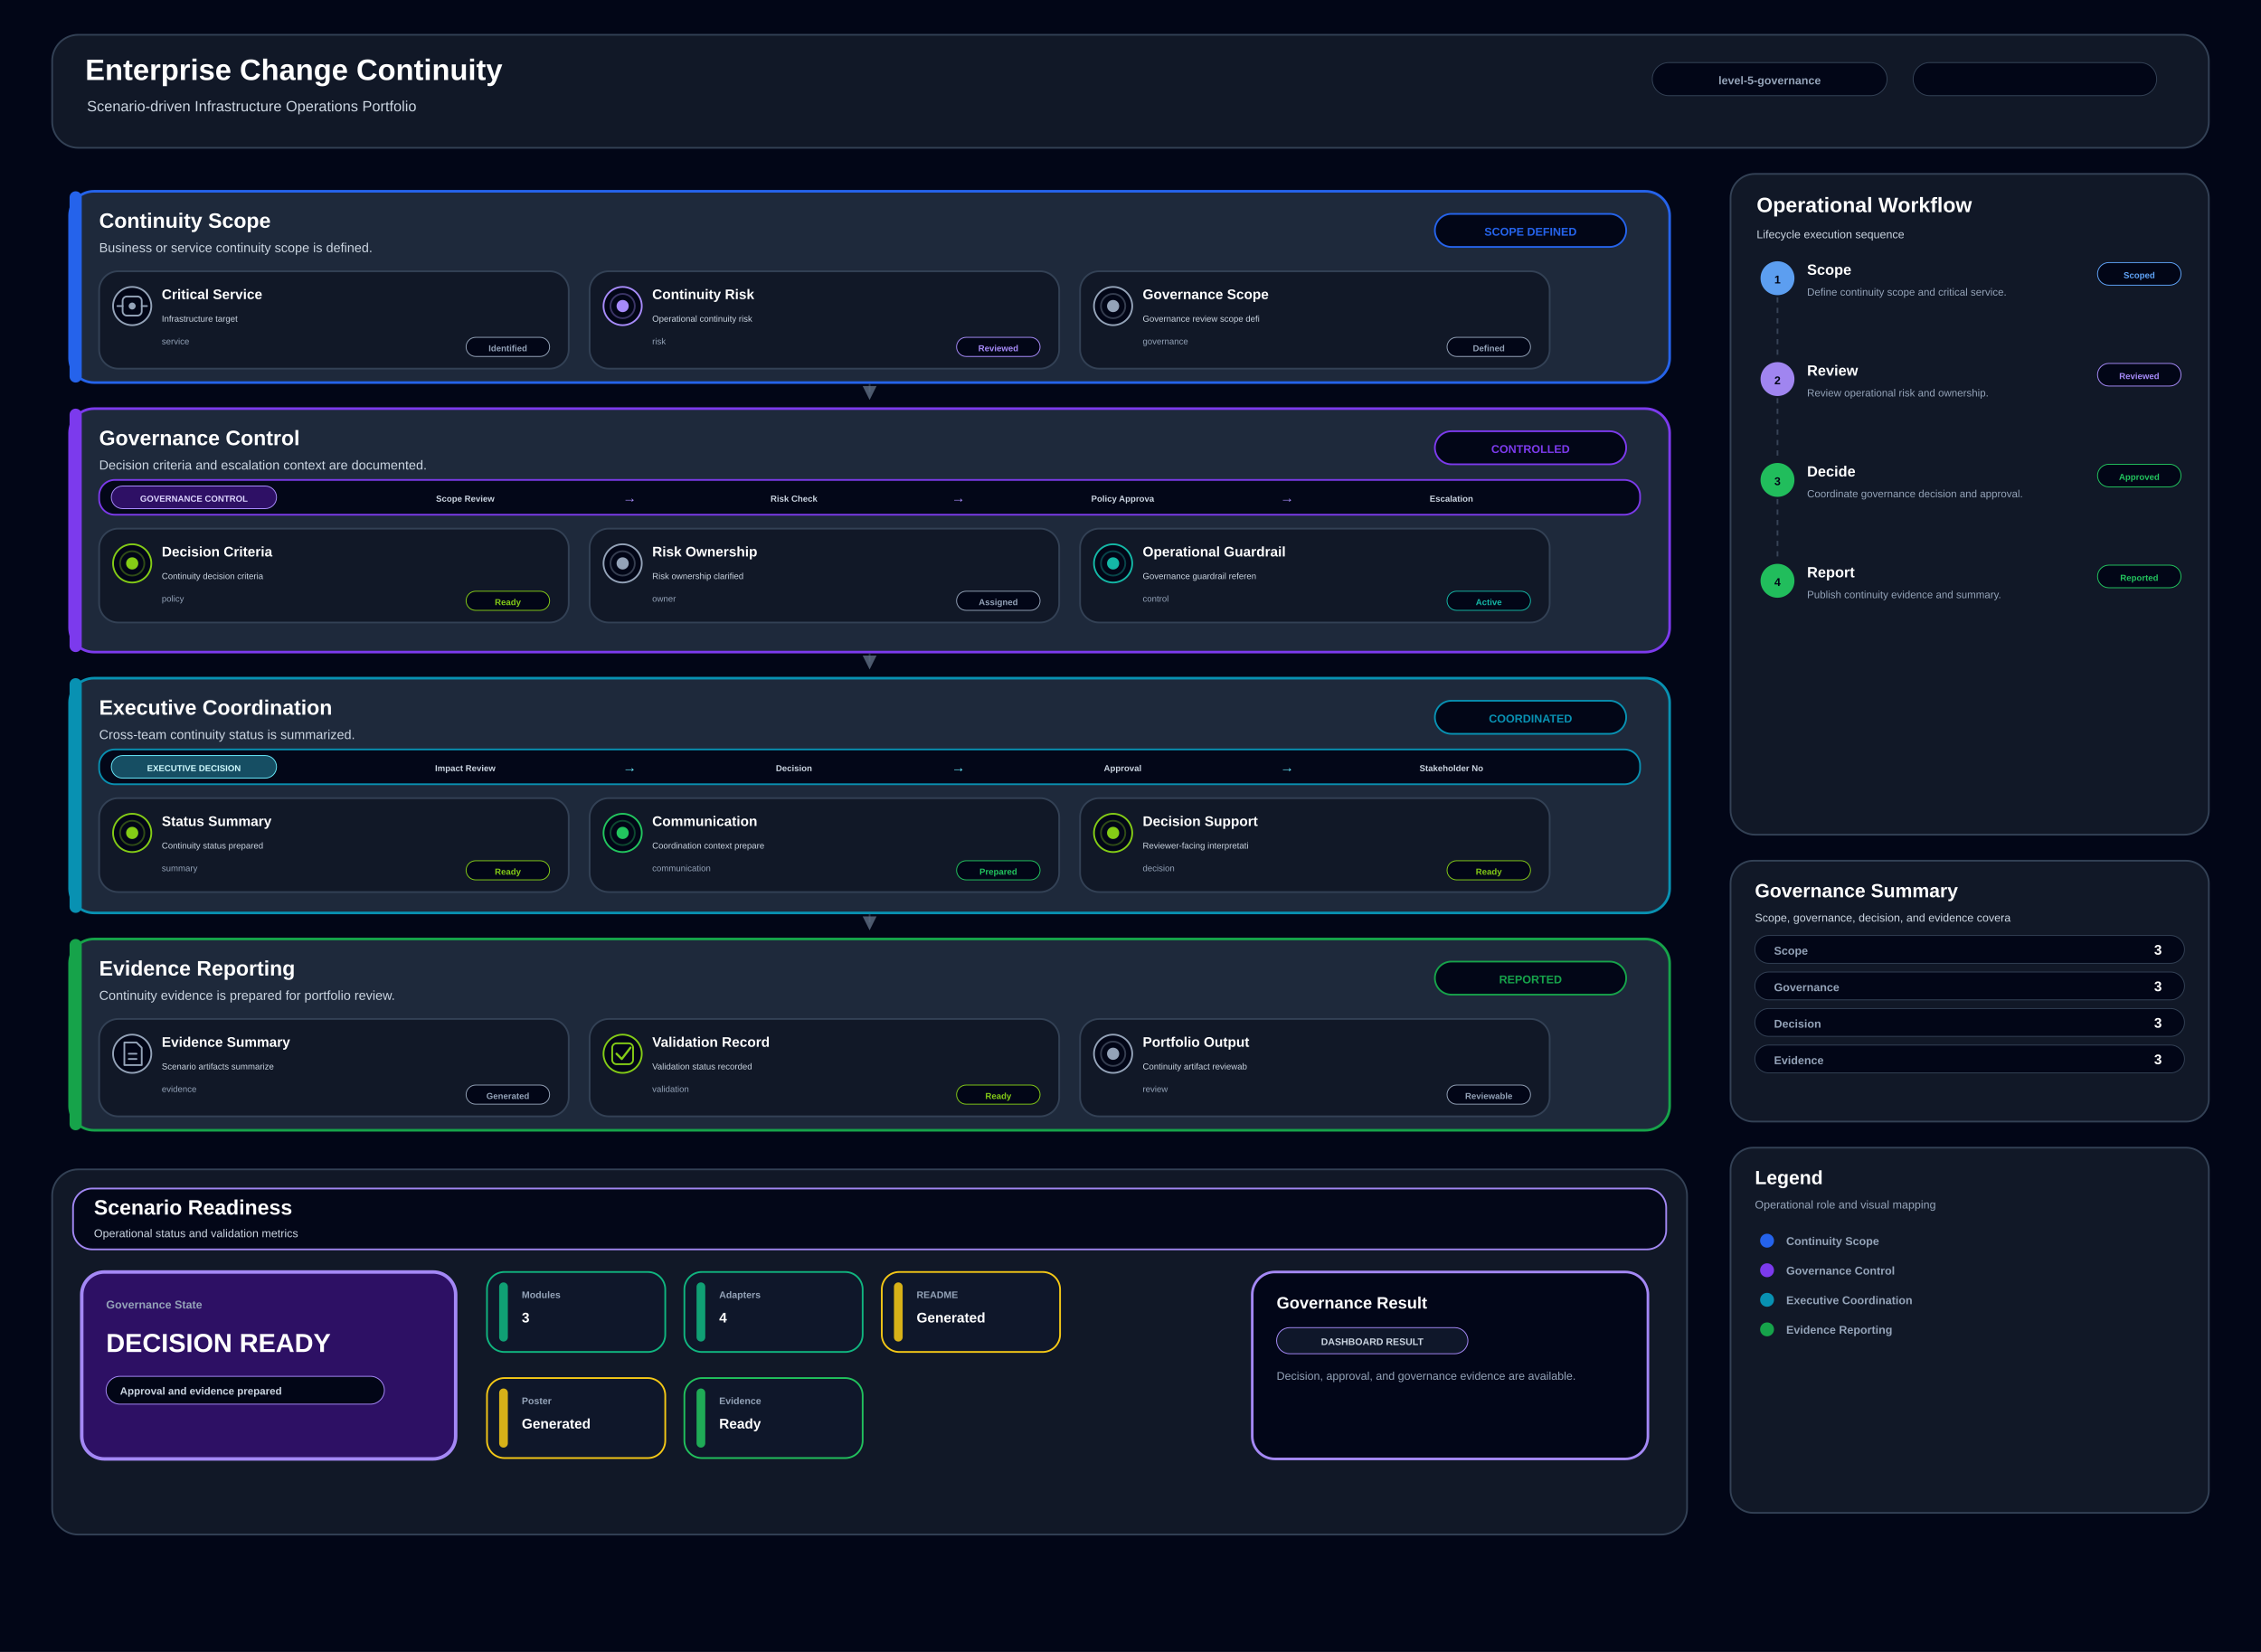
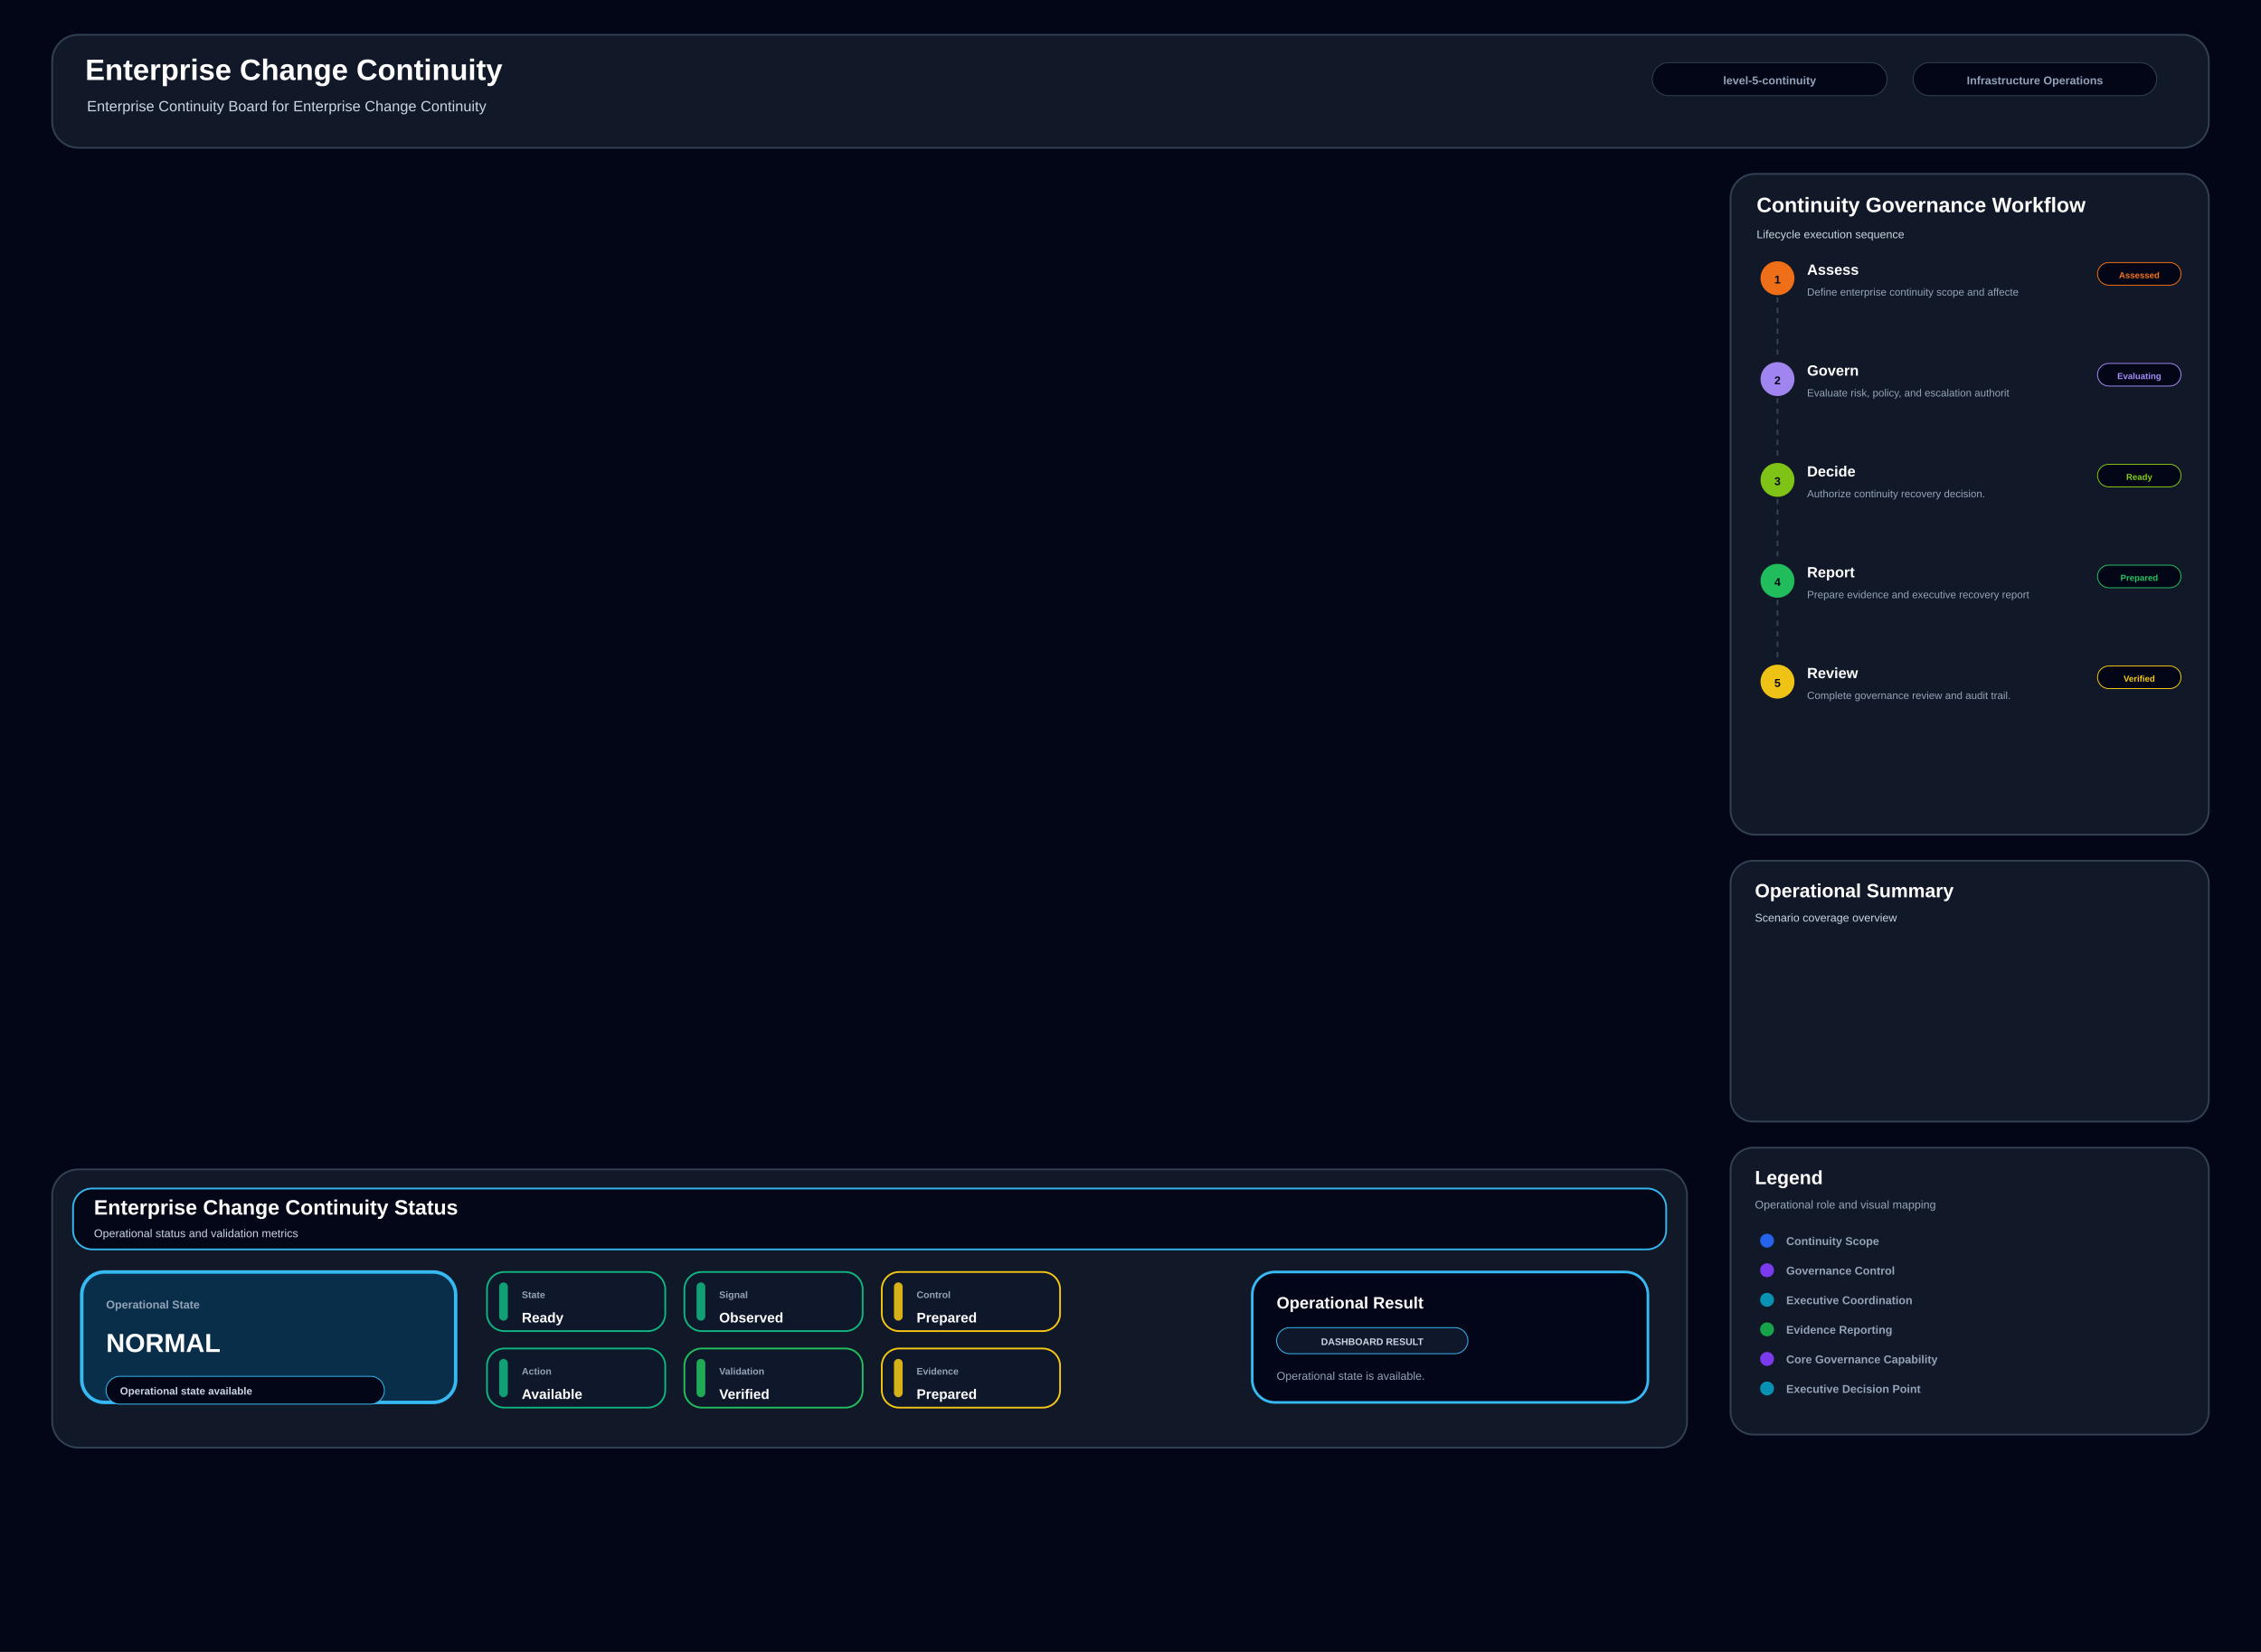
<svg xmlns="http://www.w3.org/2000/svg" width="2600" height="1900" viewBox="0 0 2600 1900" font-family="Arial, Helvetica, sans-serif">
  <style>text { font-family: Arial, Helvetica, sans-serif; letter-spacing: normal; word-spacing: normal; text-rendering: optimizeLegibility; font-kerning: normal; }</style>
  <style>text { font-family: Arial, Helvetica, sans-serif; letter-spacing: normal; word-spacing: normal; text-rendering: optimizeLegibility; font-kerning: normal; }</style>
  <rect width="2600" height="1900" fill="#020617" />
  <rect x="60" y="40" width="2480" height="130" rx="30" fill="#111827" stroke="#334155" stroke-width="2" />
  <text x="98" y="92" fill="#ffffff" font-size="34" font-weight="bold">Enterprise Change Continuity</text>
-   <text x="100" y="128" fill="#cbd5e1" font-size="17">Scenario-driven Infrastructure Operations Portfolio</text>
+   <text x="100" y="128" fill="#cbd5e1" font-size="17">Enterprise Continuity Board for Enterprise Change Continuity</text>
  <rect x="1900" y="72" width="270" height="38" rx="19" fill="#020617" stroke="#334155" stroke-width="1" />
-   <text x="2035" y="97" fill="#94a3b8" font-size="13" text-anchor="middle" font-weight="bold">level-5-governance</text>
+   <text x="2035" y="97" fill="#94a3b8" font-size="13" text-anchor="middle" font-weight="bold">level-5-continuity</text>
  <rect x="2200" y="72" width="280" height="38" rx="19" fill="#020617" stroke="#334155" stroke-width="1" />
-   <text x="2340" y="97" fill="#94a3b8" font-size="13" text-anchor="middle" font-weight="bold" />
-   <rect x="80" y="220" width="1840" height="220" rx="28" fill="#1e293b" stroke="#2563eb" stroke-width="3" />
-   <rect x="80" y="220" width="14" height="220" rx="7" fill="#2563eb" />
-   <text x="114" y="262" fill="#ffffff" font-size="24" font-weight="bold">Continuity Scope</text>
-   <text x="114" y="290" fill="#cbd5e1" font-size="15">Business or service continuity scope is defined.</text>
-   <rect x="1650" y="246" width="220" height="38" rx="19" fill="#020617" stroke="#2563eb" stroke-width="2" />
-   <text x="1760" y="271" fill="#2563eb" font-size="13" text-anchor="middle" font-weight="bold">SCOPE DEFINED</text>
-   <rect x="114" y="312" width="540" height="112" rx="22" fill="#111827" stroke="#334155" stroke-width="2" />
-   <circle cx="152" cy="352" r="22" fill="#020617" stroke="#94a3b8" stroke-width="2" />
-   <rect x="141" y="341" width="22" height="22" rx="5" fill="none" stroke="#94a3b8" stroke-width="2" />
-   <circle cx="152" cy="352" r="4" fill="#94a3b8" />
-   <line x1="135" y1="352" x2="141" y2="352" stroke="#94a3b8" stroke-width="2" stroke-linecap="round" />
-   <line x1="163" y1="352" x2="169" y2="352" stroke="#94a3b8" stroke-width="2" stroke-linecap="round" />
-   <text x="186" y="344" fill="#ffffff" font-size="16" font-weight="bold">Critical Service</text>
-   <text x="186" y="370" fill="#cbd5e1" font-size="10">Infrastructure target</text>
-   <text x="186" y="396" fill="#94a3b8" font-size="10">service</text>
-   <rect x="536" y="388" width="96" height="22" rx="11" fill="#020617" stroke="#94a3b8" stroke-width="1" />
-   <text x="584" y="404" fill="#94a3b8" font-size="10" text-anchor="middle" font-weight="bold">Identified</text>
-   <rect x="678" y="312" width="540" height="112" rx="22" fill="#111827" stroke="#334155" stroke-width="2" />
-   <circle cx="716" cy="352" r="22" fill="#020617" stroke="#a78bfa" stroke-width="2" />
-   <circle cx="716" cy="352" r="7" fill="#a78bfa" />
-   <circle cx="716" cy="352" r="14" fill="none" stroke="#a78bfa" stroke-width="2" opacity="0.35" />
-   <text x="750" y="344" fill="#ffffff" font-size="16" font-weight="bold">Continuity Risk</text>
-   <text x="750" y="370" fill="#cbd5e1" font-size="10">Operational continuity risk </text>
-   <text x="750" y="396" fill="#94a3b8" font-size="10">risk</text>
-   <rect x="1100" y="388" width="96" height="22" rx="11" fill="#020617" stroke="#a78bfa" stroke-width="1" />
-   <text x="1148" y="404" fill="#a78bfa" font-size="10" text-anchor="middle" font-weight="bold">Reviewed</text>
-   <rect x="1242" y="312" width="540" height="112" rx="22" fill="#111827" stroke="#334155" stroke-width="2" />
-   <circle cx="1280" cy="352" r="22" fill="#020617" stroke="#94a3b8" stroke-width="2" />
-   <circle cx="1280" cy="352" r="7" fill="#94a3b8" />
-   <circle cx="1280" cy="352" r="14" fill="none" stroke="#94a3b8" stroke-width="2" opacity="0.35" />
-   <text x="1314" y="344" fill="#ffffff" font-size="16" font-weight="bold">Governance Scope</text>
-   <text x="1314" y="370" fill="#cbd5e1" font-size="10">Governance review scope defi</text>
-   <text x="1314" y="396" fill="#94a3b8" font-size="10">governance</text>
-   <rect x="1664" y="388" width="96" height="22" rx="11" fill="#020617" stroke="#94a3b8" stroke-width="1" />
-   <text x="1712" y="404" fill="#94a3b8" font-size="10" text-anchor="middle" font-weight="bold">Defined</text>
-   <rect x="80" y="470" width="1840" height="280" rx="28" fill="#1e293b" stroke="#7c3aed" stroke-width="3" />
-   <rect x="80" y="470" width="14" height="280" rx="7" fill="#7c3aed" />
-   <text x="114" y="512" fill="#ffffff" font-size="24" font-weight="bold">Governance Control</text>
-   <text x="114" y="540" fill="#cbd5e1" font-size="15">Decision criteria and escalation context are documented.</text>
-   <rect x="1650" y="496" width="220" height="38" rx="19" fill="#020617" stroke="#7c3aed" stroke-width="2" />
-   <text x="1760" y="521" fill="#7c3aed" font-size="13" text-anchor="middle" font-weight="bold">CONTROLLED</text>
-   <rect x="114" y="552" width="1772" height="40" rx="18" fill="#020617" stroke="#7c3aed" stroke-width="2" opacity="0.98" />
-   <rect x="128" y="559" width="190" height="26" rx="13" fill="#2e1065" stroke="#a78bfa" stroke-width="1" />
-   <text x="223.0" y="577" fill="#ddd6fe" font-size="10" text-anchor="middle" font-weight="bold">GOVERNANCE CONTROL</text>
-   <text x="535.0" y="577" fill="#cbd5e1" font-size="10" text-anchor="middle" font-weight="bold">Scope Review</text>
-   <text x="724.0" y="578" fill="#a78bfa" font-size="16" text-anchor="middle" font-weight="bold">→</text>
-   <text x="913.0" y="577" fill="#cbd5e1" font-size="10" text-anchor="middle" font-weight="bold">Risk Check</text>
-   <text x="1102.0" y="578" fill="#a78bfa" font-size="16" text-anchor="middle" font-weight="bold">→</text>
-   <text x="1291.0" y="577" fill="#cbd5e1" font-size="10" text-anchor="middle" font-weight="bold">Policy Approva</text>
-   <text x="1480.0" y="578" fill="#a78bfa" font-size="16" text-anchor="middle" font-weight="bold">→</text>
-   <text x="1669.0" y="577" fill="#cbd5e1" font-size="10" text-anchor="middle" font-weight="bold">Escalation</text>
-   <rect x="114" y="608" width="540" height="108" rx="22" fill="#111827" stroke="#334155" stroke-width="2" />
-   <circle cx="152" cy="648" r="22" fill="#020617" stroke="#84cc16" stroke-width="2" />
-   <circle cx="152" cy="648" r="7" fill="#84cc16" />
-   <circle cx="152" cy="648" r="14" fill="none" stroke="#84cc16" stroke-width="2" opacity="0.35" />
-   <text x="186" y="640" fill="#ffffff" font-size="16" font-weight="bold">Decision Criteria</text>
-   <text x="186" y="666" fill="#cbd5e1" font-size="10">Continuity decision criteria</text>
-   <text x="186" y="692" fill="#94a3b8" font-size="10">policy</text>
-   <rect x="536" y="680" width="96" height="22" rx="11" fill="#020617" stroke="#84cc16" stroke-width="1" />
-   <text x="584" y="696" fill="#84cc16" font-size="10" text-anchor="middle" font-weight="bold">Ready</text>
-   <rect x="678" y="608" width="540" height="108" rx="22" fill="#111827" stroke="#334155" stroke-width="2" />
-   <circle cx="716" cy="648" r="22" fill="#020617" stroke="#94a3b8" stroke-width="2" />
-   <circle cx="716" cy="648" r="7" fill="#94a3b8" />
-   <circle cx="716" cy="648" r="14" fill="none" stroke="#94a3b8" stroke-width="2" opacity="0.35" />
-   <text x="750" y="640" fill="#ffffff" font-size="16" font-weight="bold">Risk Ownership</text>
-   <text x="750" y="666" fill="#cbd5e1" font-size="10">Risk ownership clarified</text>
-   <text x="750" y="692" fill="#94a3b8" font-size="10">owner</text>
-   <rect x="1100" y="680" width="96" height="22" rx="11" fill="#020617" stroke="#94a3b8" stroke-width="1" />
-   <text x="1148" y="696" fill="#94a3b8" font-size="10" text-anchor="middle" font-weight="bold">Assigned</text>
-   <rect x="1242" y="608" width="540" height="108" rx="22" fill="#111827" stroke="#334155" stroke-width="2" />
-   <circle cx="1280" cy="648" r="22" fill="#020617" stroke="#14b8a6" stroke-width="2" />
-   <circle cx="1280" cy="648" r="7" fill="#14b8a6" />
-   <circle cx="1280" cy="648" r="14" fill="none" stroke="#14b8a6" stroke-width="2" opacity="0.35" />
-   <text x="1314" y="640" fill="#ffffff" font-size="16" font-weight="bold">Operational Guardrail</text>
-   <text x="1314" y="666" fill="#cbd5e1" font-size="10">Governance guardrail referen</text>
-   <text x="1314" y="692" fill="#94a3b8" font-size="10">control</text>
-   <rect x="1664" y="680" width="96" height="22" rx="11" fill="#020617" stroke="#14b8a6" stroke-width="1" />
-   <text x="1712" y="696" fill="#14b8a6" font-size="10" text-anchor="middle" font-weight="bold">Active</text>
-   <rect x="80" y="780" width="1840" height="270" rx="28" fill="#1e293b" stroke="#0891b2" stroke-width="3" />
-   <rect x="80" y="780" width="14" height="270" rx="7" fill="#0891b2" />
-   <text x="114" y="822" fill="#ffffff" font-size="24" font-weight="bold">Executive Coordination</text>
-   <text x="114" y="850" fill="#cbd5e1" font-size="15">Cross-team continuity status is summarized.</text>
-   <rect x="1650" y="806" width="220" height="38" rx="19" fill="#020617" stroke="#0891b2" stroke-width="2" />
-   <text x="1760" y="831" fill="#0891b2" font-size="13" text-anchor="middle" font-weight="bold">COORDINATED</text>
-   <rect x="114" y="862" width="1772" height="40" rx="18" fill="#020617" stroke="#0891b2" stroke-width="2" opacity="0.98" />
-   <rect x="128" y="869" width="190" height="26" rx="13" fill="#164e63" stroke="#67e8f9" stroke-width="1" />
-   <text x="223.0" y="887" fill="#cffafe" font-size="10" text-anchor="middle" font-weight="bold">EXECUTIVE DECISION</text>
-   <text x="535.0" y="887" fill="#cbd5e1" font-size="10" text-anchor="middle" font-weight="bold">Impact Review</text>
-   <text x="724.0" y="888" fill="#67e8f9" font-size="16" text-anchor="middle" font-weight="bold">→</text>
-   <text x="913.0" y="887" fill="#cbd5e1" font-size="10" text-anchor="middle" font-weight="bold">Decision</text>
-   <text x="1102.0" y="888" fill="#67e8f9" font-size="16" text-anchor="middle" font-weight="bold">→</text>
-   <text x="1291.0" y="887" fill="#cbd5e1" font-size="10" text-anchor="middle" font-weight="bold">Approval</text>
-   <text x="1480.0" y="888" fill="#67e8f9" font-size="16" text-anchor="middle" font-weight="bold">→</text>
-   <text x="1669.0" y="887" fill="#cbd5e1" font-size="10" text-anchor="middle" font-weight="bold">Stakeholder No</text>
-   <rect x="114" y="918" width="540" height="108" rx="22" fill="#111827" stroke="#334155" stroke-width="2" />
-   <circle cx="152" cy="958" r="22" fill="#020617" stroke="#84cc16" stroke-width="2" />
-   <circle cx="152" cy="958" r="7" fill="#84cc16" />
-   <circle cx="152" cy="958" r="14" fill="none" stroke="#84cc16" stroke-width="2" opacity="0.35" />
-   <text x="186" y="950" fill="#ffffff" font-size="16" font-weight="bold">Status Summary</text>
-   <text x="186" y="976" fill="#cbd5e1" font-size="10">Continuity status prepared</text>
-   <text x="186" y="1002" fill="#94a3b8" font-size="10">summary</text>
-   <rect x="536" y="990" width="96" height="22" rx="11" fill="#020617" stroke="#84cc16" stroke-width="1" />
-   <text x="584" y="1006" fill="#84cc16" font-size="10" text-anchor="middle" font-weight="bold">Ready</text>
-   <rect x="678" y="918" width="540" height="108" rx="22" fill="#111827" stroke="#334155" stroke-width="2" />
-   <circle cx="716" cy="958" r="22" fill="#020617" stroke="#22c55e" stroke-width="2" />
-   <circle cx="716" cy="958" r="7" fill="#22c55e" />
-   <circle cx="716" cy="958" r="14" fill="none" stroke="#22c55e" stroke-width="2" opacity="0.35" />
-   <text x="750" y="950" fill="#ffffff" font-size="16" font-weight="bold">Communication</text>
-   <text x="750" y="976" fill="#cbd5e1" font-size="10">Coordination context prepare</text>
-   <text x="750" y="1002" fill="#94a3b8" font-size="10">communication</text>
-   <rect x="1100" y="990" width="96" height="22" rx="11" fill="#020617" stroke="#22c55e" stroke-width="1" />
-   <text x="1148" y="1006" fill="#22c55e" font-size="10" text-anchor="middle" font-weight="bold">Prepared</text>
-   <rect x="1242" y="918" width="540" height="108" rx="22" fill="#111827" stroke="#334155" stroke-width="2" />
-   <circle cx="1280" cy="958" r="22" fill="#020617" stroke="#84cc16" stroke-width="2" />
-   <circle cx="1280" cy="958" r="7" fill="#84cc16" />
-   <circle cx="1280" cy="958" r="14" fill="none" stroke="#84cc16" stroke-width="2" opacity="0.35" />
-   <text x="1314" y="950" fill="#ffffff" font-size="16" font-weight="bold">Decision Support</text>
-   <text x="1314" y="976" fill="#cbd5e1" font-size="10">Reviewer-facing interpretati</text>
-   <text x="1314" y="1002" fill="#94a3b8" font-size="10">decision</text>
-   <rect x="1664" y="990" width="96" height="22" rx="11" fill="#020617" stroke="#84cc16" stroke-width="1" />
-   <text x="1712" y="1006" fill="#84cc16" font-size="10" text-anchor="middle" font-weight="bold">Ready</text>
-   <rect x="80" y="1080" width="1840" height="220" rx="28" fill="#1e293b" stroke="#16a34a" stroke-width="3" />
-   <rect x="80" y="1080" width="14" height="220" rx="7" fill="#16a34a" />
-   <text x="114" y="1122" fill="#ffffff" font-size="24" font-weight="bold">Evidence Reporting</text>
-   <text x="114" y="1150" fill="#cbd5e1" font-size="15">Continuity evidence is prepared for portfolio review.</text>
-   <rect x="1650" y="1106" width="220" height="38" rx="19" fill="#020617" stroke="#16a34a" stroke-width="2" />
-   <text x="1760" y="1131" fill="#16a34a" font-size="13" text-anchor="middle" font-weight="bold">REPORTED</text>
-   <rect x="114" y="1172" width="540" height="112" rx="22" fill="#111827" stroke="#334155" stroke-width="2" />
-   <circle cx="152" cy="1212" r="22" fill="#020617" stroke="#94a3b8" stroke-width="2" />
-   <polygon points="143,1199 157,1199 163,1205 163,1225 143,1225" fill="none" stroke="#94a3b8" stroke-width="2" stroke-linejoin="round" />
-   <line x1="148" y1="1212" x2="157" y2="1212" stroke="#94a3b8" stroke-width="2" stroke-linecap="round" />
-   <line x1="148" y1="1218" x2="157" y2="1218" stroke="#94a3b8" stroke-width="2" stroke-linecap="round" />
-   <text x="186" y="1204" fill="#ffffff" font-size="16" font-weight="bold">Evidence Summary</text>
-   <text x="186" y="1230" fill="#cbd5e1" font-size="10">Scenario artifacts summarize</text>
-   <text x="186" y="1256" fill="#94a3b8" font-size="10">evidence</text>
-   <rect x="536" y="1248" width="96" height="22" rx="11" fill="#020617" stroke="#94a3b8" stroke-width="1" />
-   <text x="584" y="1264" fill="#94a3b8" font-size="10" text-anchor="middle" font-weight="bold">Generated</text>
-   <rect x="678" y="1172" width="540" height="112" rx="22" fill="#111827" stroke="#334155" stroke-width="2" />
-   <circle cx="716" cy="1212" r="22" fill="#020617" stroke="#84cc16" stroke-width="2" />
-   <rect x="704" y="1200" width="24" height="24" rx="5" fill="none" stroke="#84cc16" stroke-width="2" />
-   <polyline points="709,1212 715,1218 725,1205" fill="none" stroke="#84cc16" stroke-width="2.5" stroke-linecap="round" stroke-linejoin="round" />
-   <text x="750" y="1204" fill="#ffffff" font-size="16" font-weight="bold">Validation Record</text>
-   <text x="750" y="1230" fill="#cbd5e1" font-size="10">Validation status recorded</text>
-   <text x="750" y="1256" fill="#94a3b8" font-size="10">validation</text>
-   <rect x="1100" y="1248" width="96" height="22" rx="11" fill="#020617" stroke="#84cc16" stroke-width="1" />
-   <text x="1148" y="1264" fill="#84cc16" font-size="10" text-anchor="middle" font-weight="bold">Ready</text>
-   <rect x="1242" y="1172" width="540" height="112" rx="22" fill="#111827" stroke="#334155" stroke-width="2" />
-   <circle cx="1280" cy="1212" r="22" fill="#020617" stroke="#94a3b8" stroke-width="2" />
-   <circle cx="1280" cy="1212" r="7" fill="#94a3b8" />
-   <circle cx="1280" cy="1212" r="14" fill="none" stroke="#94a3b8" stroke-width="2" opacity="0.35" />
-   <text x="1314" y="1204" fill="#ffffff" font-size="16" font-weight="bold">Portfolio Output</text>
-   <text x="1314" y="1230" fill="#cbd5e1" font-size="10">Continuity artifact reviewab</text>
-   <text x="1314" y="1256" fill="#94a3b8" font-size="10">review</text>
-   <rect x="1664" y="1248" width="96" height="22" rx="11" fill="#020617" stroke="#94a3b8" stroke-width="1" />
-   <text x="1712" y="1264" fill="#94a3b8" font-size="10" text-anchor="middle" font-weight="bold">Reviewable</text>
-   <line x1="1000.0" y1="450" x2="1000.0" y2="442" stroke="#475569" stroke-width="2" stroke-linecap="round" stroke-dasharray="8 8" opacity="0.55" />
-   <polygon points="992.0,444 1008.0,444 1000.0,460" fill="#64748b" opacity="0.75" />
-   <line x1="1000.0" y1="760" x2="1000.0" y2="752" stroke="#475569" stroke-width="2" stroke-linecap="round" stroke-dasharray="8 8" opacity="0.55" />
-   <polygon points="992.0,754 1008.0,754 1000.0,770" fill="#64748b" opacity="0.75" />
-   <line x1="1000.0" y1="1060" x2="1000.0" y2="1052" stroke="#475569" stroke-width="2" stroke-linecap="round" stroke-dasharray="8 8" opacity="0.55" />
-   <polygon points="992.0,1054 1008.0,1054 1000.0,1070" fill="#64748b" opacity="0.75" />
+   <text x="2340" y="97" fill="#94a3b8" font-size="13" text-anchor="middle" font-weight="bold">Infrastructure Operations</text>
  <rect x="1990" y="200" width="550" height="760" rx="28" fill="#111827" stroke="#334155" stroke-width="2" />
-   <text x="2020" y="244" fill="#ffffff" font-size="24" font-weight="bold">Operational Workflow</text>
+   <text x="2020" y="244" fill="#ffffff" font-size="24" font-weight="bold">Continuity Governance Workflow</text>
  <text x="2020" y="274" fill="#cbd5e1" font-size="13">Lifecycle execution sequence</text>
-   <circle cx="2044" cy="320" r="18" fill="#60a5fa" stroke="#60a5fa" stroke-width="3" opacity="0.95" />
+   <circle cx="2044" cy="320" r="18" fill="#f97316" stroke="#f97316" stroke-width="3" opacity="0.95" />
  <text x="2044" y="326" fill="#020617" font-size="13" text-anchor="middle" font-weight="bold">1</text>
-   <text x="2078" y="316" fill="#ffffff" font-size="17" font-weight="bold">Scope</text>
-   <text x="2078" y="340" fill="#94a3b8" font-size="12">Define continuity scope and critical service.</text>
-   <rect x="2412" y="302" width="96" height="26" rx="13" fill="#020617" stroke="#60a5fa" stroke-width="1" />
-   <text x="2460" y="320" fill="#60a5fa" font-size="10" text-anchor="middle" font-weight="bold">Scoped</text>
+   <text x="2078" y="316" fill="#ffffff" font-size="17" font-weight="bold">Assess</text>
+   <text x="2078" y="340" fill="#94a3b8" font-size="12">Define enterprise continuity scope and affecte</text>
+   <rect x="2412" y="302" width="96" height="26" rx="13" fill="#020617" stroke="#f97316" stroke-width="1" />
+   <text x="2460" y="320" fill="#f97316" font-size="10" text-anchor="middle" font-weight="bold">Assessed</text>
  <line x1="2044" y1="342" x2="2044" y2="412" stroke="#475569" stroke-width="2" stroke-dasharray="6 6" opacity="0.7" />
  <circle cx="2044" cy="436" r="18" fill="#a78bfa" stroke="#a78bfa" stroke-width="3" opacity="0.95" />
  <text x="2044" y="442" fill="#020617" font-size="13" text-anchor="middle" font-weight="bold">2</text>
-   <text x="2078" y="432" fill="#ffffff" font-size="17" font-weight="bold">Review</text>
-   <text x="2078" y="456" fill="#94a3b8" font-size="12">Review operational risk and ownership.</text>
+   <text x="2078" y="432" fill="#ffffff" font-size="17" font-weight="bold">Govern</text>
+   <text x="2078" y="456" fill="#94a3b8" font-size="12">Evaluate risk, policy, and escalation authorit</text>
  <rect x="2412" y="418" width="96" height="26" rx="13" fill="#020617" stroke="#a78bfa" stroke-width="1" />
-   <text x="2460" y="436" fill="#a78bfa" font-size="10" text-anchor="middle" font-weight="bold">Reviewed</text>
+   <text x="2460" y="436" fill="#a78bfa" font-size="10" text-anchor="middle" font-weight="bold">Evaluating</text>
  <line x1="2044" y1="458" x2="2044" y2="528" stroke="#475569" stroke-width="2" stroke-dasharray="6 6" opacity="0.7" />
-   <circle cx="2044" cy="552" r="18" fill="#22c55e" stroke="#22c55e" stroke-width="3" opacity="0.95" />
+   <circle cx="2044" cy="552" r="18" fill="#84cc16" stroke="#84cc16" stroke-width="3" opacity="0.95" />
  <text x="2044" y="558" fill="#020617" font-size="13" text-anchor="middle" font-weight="bold">3</text>
  <text x="2078" y="548" fill="#ffffff" font-size="17" font-weight="bold">Decide</text>
-   <text x="2078" y="572" fill="#94a3b8" font-size="12">Coordinate governance decision and approval.</text>
-   <rect x="2412" y="534" width="96" height="26" rx="13" fill="#020617" stroke="#22c55e" stroke-width="1" />
-   <text x="2460" y="552" fill="#22c55e" font-size="10" text-anchor="middle" font-weight="bold">Approved</text>
+   <text x="2078" y="572" fill="#94a3b8" font-size="12">Authorize continuity recovery decision.</text>
+   <rect x="2412" y="534" width="96" height="26" rx="13" fill="#020617" stroke="#84cc16" stroke-width="1" />
+   <text x="2460" y="552" fill="#84cc16" font-size="10" text-anchor="middle" font-weight="bold">Ready</text>
  <line x1="2044" y1="574" x2="2044" y2="644" stroke="#475569" stroke-width="2" stroke-dasharray="6 6" opacity="0.7" />
  <circle cx="2044" cy="668" r="18" fill="#22c55e" stroke="#22c55e" stroke-width="3" opacity="0.95" />
  <text x="2044" y="674" fill="#020617" font-size="13" text-anchor="middle" font-weight="bold">4</text>
  <text x="2078" y="664" fill="#ffffff" font-size="17" font-weight="bold">Report</text>
-   <text x="2078" y="688" fill="#94a3b8" font-size="12">Publish continuity evidence and summary.</text>
+   <text x="2078" y="688" fill="#94a3b8" font-size="12">Prepare evidence and executive recovery report</text>
  <rect x="2412" y="650" width="96" height="26" rx="13" fill="#020617" stroke="#22c55e" stroke-width="1" />
-   <text x="2460" y="668" fill="#22c55e" font-size="10" text-anchor="middle" font-weight="bold">Reported</text>
+   <text x="2460" y="668" fill="#22c55e" font-size="10" text-anchor="middle" font-weight="bold">Prepared</text>
+   <line x1="2044" y1="690" x2="2044" y2="760" stroke="#475569" stroke-width="2" stroke-dasharray="6 6" opacity="0.7" />
+   <circle cx="2044" cy="784" r="18" fill="#facc15" stroke="#facc15" stroke-width="3" opacity="0.95" />
+   <text x="2044" y="790" fill="#020617" font-size="13" text-anchor="middle" font-weight="bold">5</text>
+   <text x="2078" y="780" fill="#ffffff" font-size="17" font-weight="bold">Review</text>
+   <text x="2078" y="804" fill="#94a3b8" font-size="12">Complete governance review and audit trail.</text>
+   <rect x="2412" y="766" width="96" height="26" rx="13" fill="#020617" stroke="#facc15" stroke-width="1" />
+   <text x="2460" y="784" fill="#facc15" font-size="10" text-anchor="middle" font-weight="bold">Verified</text>
  <rect x="1990" y="990" width="550" height="300" rx="26" fill="#111827" stroke="#334155" stroke-width="2" />
-   <text x="2018" y="1032" fill="#ffffff" font-size="22" font-weight="bold">Governance Summary</text>
-   <text x="2018" y="1060" fill="#cbd5e1" font-size="13">Scope, governance, decision, and evidence covera</text>
-   <rect x="2018" y="1076" width="494" height="32" rx="16" fill="#020617" stroke="#334155" stroke-width="1" />
-   <text x="2040" y="1098" fill="#94a3b8" font-size="13" font-weight="bold">Scope</text>
-   <text x="2486" y="1098" fill="#ffffff" font-size="16" text-anchor="end" font-weight="bold">3</text>
-   <rect x="2018" y="1118" width="494" height="32" rx="16" fill="#020617" stroke="#334155" stroke-width="1" />
-   <text x="2040" y="1140" fill="#94a3b8" font-size="13" font-weight="bold">Governance</text>
-   <text x="2486" y="1140" fill="#ffffff" font-size="16" text-anchor="end" font-weight="bold">3</text>
-   <rect x="2018" y="1160" width="494" height="32" rx="16" fill="#020617" stroke="#334155" stroke-width="1" />
-   <text x="2040" y="1182" fill="#94a3b8" font-size="13" font-weight="bold">Decision</text>
-   <text x="2486" y="1182" fill="#ffffff" font-size="16" text-anchor="end" font-weight="bold">3</text>
-   <rect x="2018" y="1202" width="494" height="32" rx="16" fill="#020617" stroke="#334155" stroke-width="1" />
-   <text x="2040" y="1224" fill="#94a3b8" font-size="13" font-weight="bold">Evidence</text>
-   <text x="2486" y="1224" fill="#ffffff" font-size="16" text-anchor="end" font-weight="bold">3</text>
-   <rect x="60" y="1345" width="1880" height="420" rx="30" fill="#111827" stroke="#334155" stroke-width="2" />
-   <rect x="84" y="1367" width="1832" height="70" rx="22" fill="#020617" stroke="#a78bfa" stroke-width="2" opacity="0.96" />
-   <text x="108" y="1397" fill="#ffffff" font-size="24" font-weight="bold">Scenario Readiness</text>
+   <text x="2018" y="1032" fill="#ffffff" font-size="22" font-weight="bold">Operational Summary</text>
+   <text x="2018" y="1060" fill="#cbd5e1" font-size="13">Scenario coverage overview</text>
+   <rect x="60" y="1345" width="1880" height="320" rx="30" fill="#111827" stroke="#334155" stroke-width="2" />
+   <rect x="84" y="1367" width="1832" height="70" rx="22" fill="#020617" stroke="#38bdf8" stroke-width="2" opacity="0.96" />
+   <text x="108" y="1397" fill="#ffffff" font-size="24" font-weight="bold">Enterprise Change Continuity Status</text>
  <text x="108" y="1423" fill="#cbd5e1" font-size="13">Operational status and validation metrics</text>
-   <rect x="94" y="1463" width="430" height="215" rx="26" fill="#2e1065" stroke="#a78bfa" stroke-width="4" opacity="0.98" />
-   <text x="122" y="1505" fill="#94a3b8" font-size="13" font-weight="bold">Governance State</text>
-   <text x="122" y="1555" fill="#ffffff" font-size="30" font-weight="bold">DECISION READY</text>
-   <rect x="122" y="1583" width="320" height="32" rx="16" fill="#020617" stroke="#a78bfa" stroke-width="1" />
-   <text x="138" y="1604" fill="#cbd5e1" font-size="12" font-weight="bold">Approval and evidence prepared</text>
-   <rect x="560" y="1463" width="205" height="92" rx="20" fill="#0f172a" stroke="#10b981" stroke-width="2" opacity="0.98" />
-   <rect x="574" y="1475" width="10" height="68" rx="5" fill="#10b981" opacity="0.85" />
-   <text x="600" y="1493" fill="#94a3b8" font-size="11" font-weight="bold">Modules</text>
-   <text x="600" y="1521" fill="#ffffff" font-size="16" font-weight="bold">3</text>
-   <rect x="787" y="1463" width="205" height="92" rx="20" fill="#0f172a" stroke="#10b981" stroke-width="2" opacity="0.98" />
-   <rect x="801" y="1475" width="10" height="68" rx="5" fill="#10b981" opacity="0.85" />
-   <text x="827" y="1493" fill="#94a3b8" font-size="11" font-weight="bold">Adapters</text>
-   <text x="827" y="1521" fill="#ffffff" font-size="16" font-weight="bold">4</text>
-   <rect x="1014" y="1463" width="205" height="92" rx="20" fill="#0f172a" stroke="#facc15" stroke-width="2" opacity="0.98" />
-   <rect x="1028" y="1475" width="10" height="68" rx="5" fill="#facc15" opacity="0.85" />
-   <text x="1054" y="1493" fill="#94a3b8" font-size="11" font-weight="bold">README</text>
-   <text x="1054" y="1521" fill="#ffffff" font-size="16" font-weight="bold">Generated</text>
-   <rect x="560" y="1585" width="205" height="92" rx="20" fill="#0f172a" stroke="#facc15" stroke-width="2" opacity="0.98" />
-   <rect x="574" y="1597" width="10" height="68" rx="5" fill="#facc15" opacity="0.85" />
-   <text x="600" y="1615" fill="#94a3b8" font-size="11" font-weight="bold">Poster</text>
-   <text x="600" y="1643" fill="#ffffff" font-size="16" font-weight="bold">Generated</text>
-   <rect x="787" y="1585" width="205" height="92" rx="20" fill="#0f172a" stroke="#22c55e" stroke-width="2" opacity="0.98" />
-   <rect x="801" y="1597" width="10" height="68" rx="5" fill="#22c55e" opacity="0.85" />
-   <text x="827" y="1615" fill="#94a3b8" font-size="11" font-weight="bold">Evidence</text>
-   <text x="827" y="1643" fill="#ffffff" font-size="16" font-weight="bold">Ready</text>
-   <rect x="1440" y="1463" width="455" height="215" rx="26" fill="#020617" stroke="#a78bfa" stroke-width="3" opacity="0.98" />
-   <text x="1468" y="1505" fill="#ffffff" font-size="19" font-weight="bold">Governance Result</text>
-   <rect x="1468" y="1527" width="220" height="30" rx="15" fill="#0f172a" stroke="#a78bfa" stroke-width="1" />
+   <rect x="94" y="1463" width="430" height="150" rx="26" fill="#082f49" stroke="#38bdf8" stroke-width="4" opacity="0.98" />
+   <text x="122" y="1505" fill="#94a3b8" font-size="13" font-weight="bold">Operational State</text>
+   <text x="122" y="1555" fill="#ffffff" font-size="30" font-weight="bold">NORMAL</text>
+   <rect x="122" y="1583" width="320" height="32" rx="16" fill="#020617" stroke="#38bdf8" stroke-width="1" />
+   <text x="138" y="1604" fill="#cbd5e1" font-size="12" font-weight="bold">Operational state available</text>
+   <rect x="560" y="1463" width="205" height="68" rx="20" fill="#0f172a" stroke="#10b981" stroke-width="2" opacity="0.98" />
+   <rect x="574" y="1475" width="10" height="44" rx="5" fill="#10b981" opacity="0.85" />
+   <text x="600" y="1493" fill="#94a3b8" font-size="11" font-weight="bold">State</text>
+   <text x="600" y="1521" fill="#ffffff" font-size="16" font-weight="bold">Ready</text>
+   <rect x="787" y="1463" width="205" height="68" rx="20" fill="#0f172a" stroke="#10b981" stroke-width="2" opacity="0.98" />
+   <rect x="801" y="1475" width="10" height="44" rx="5" fill="#10b981" opacity="0.85" />
+   <text x="827" y="1493" fill="#94a3b8" font-size="11" font-weight="bold">Signal</text>
+   <text x="827" y="1521" fill="#ffffff" font-size="16" font-weight="bold">Observed</text>
+   <rect x="1014" y="1463" width="205" height="68" rx="20" fill="#0f172a" stroke="#facc15" stroke-width="2" opacity="0.98" />
+   <rect x="1028" y="1475" width="10" height="44" rx="5" fill="#facc15" opacity="0.85" />
+   <text x="1054" y="1493" fill="#94a3b8" font-size="11" font-weight="bold">Control</text>
+   <text x="1054" y="1521" fill="#ffffff" font-size="16" font-weight="bold">Prepared</text>
+   <rect x="560" y="1551" width="205" height="68" rx="20" fill="#0f172a" stroke="#10b981" stroke-width="2" opacity="0.98" />
+   <rect x="574" y="1563" width="10" height="44" rx="5" fill="#10b981" opacity="0.85" />
+   <text x="600" y="1581" fill="#94a3b8" font-size="11" font-weight="bold">Action</text>
+   <text x="600" y="1609" fill="#ffffff" font-size="16" font-weight="bold">Available</text>
+   <rect x="787" y="1551" width="205" height="68" rx="20" fill="#0f172a" stroke="#22c55e" stroke-width="2" opacity="0.98" />
+   <rect x="801" y="1563" width="10" height="44" rx="5" fill="#22c55e" opacity="0.85" />
+   <text x="827" y="1581" fill="#94a3b8" font-size="11" font-weight="bold">Validation</text>
+   <text x="827" y="1609" fill="#ffffff" font-size="16" font-weight="bold">Verified</text>
+   <rect x="1014" y="1551" width="205" height="68" rx="20" fill="#0f172a" stroke="#facc15" stroke-width="2" opacity="0.98" />
+   <rect x="1028" y="1563" width="10" height="44" rx="5" fill="#facc15" opacity="0.85" />
+   <text x="1054" y="1581" fill="#94a3b8" font-size="11" font-weight="bold">Evidence</text>
+   <text x="1054" y="1609" fill="#ffffff" font-size="16" font-weight="bold">Prepared</text>
+   <rect x="1440" y="1463" width="455" height="150" rx="26" fill="#020617" stroke="#38bdf8" stroke-width="3" opacity="0.98" />
+   <text x="1468" y="1505" fill="#ffffff" font-size="19" font-weight="bold">Operational Result</text>
+   <rect x="1468" y="1527" width="220" height="30" rx="15" fill="#0f172a" stroke="#38bdf8" stroke-width="1" />
  <text x="1578" y="1547" fill="#cbd5e1" font-size="11" text-anchor="middle" font-weight="bold">DASHBOARD RESULT</text>
-   <text x="1468" y="1587" fill="#94a3b8" font-size="13">Decision, approval, and governance evidence are available.</text>
-   <rect x="1990" y="1320" width="550" height="420" rx="26" fill="#111827" stroke="#334155" stroke-width="2" />
+   <text x="1468" y="1587" fill="#94a3b8" font-size="13">Operational state is available.</text>
+   <rect x="1990" y="1320" width="550" height="330" rx="26" fill="#111827" stroke="#334155" stroke-width="2" />
  <text x="2018" y="1362" fill="#ffffff" font-size="22" font-weight="bold">Legend</text>
  <text x="2018" y="1390" fill="#94a3b8" font-size="13">Operational role and visual mapping</text>
  <circle cx="2032" cy="1427" r="8" fill="#2563eb" />
  <text x="2054" y="1432" fill="#94a3b8" font-size="13" font-weight="bold">Continuity Scope</text>
  <circle cx="2032" cy="1461" r="8" fill="#7c3aed" />
  <text x="2054" y="1466" fill="#94a3b8" font-size="13" font-weight="bold">Governance Control</text>
  <circle cx="2032" cy="1495" r="8" fill="#0891b2" />
  <text x="2054" y="1500" fill="#94a3b8" font-size="13" font-weight="bold">Executive Coordination</text>
  <circle cx="2032" cy="1529" r="8" fill="#16a34a" />
  <text x="2054" y="1534" fill="#94a3b8" font-size="13" font-weight="bold">Evidence Reporting</text>
+   <circle cx="2032" cy="1563" r="8" fill="#7c3aed" />
+   <text x="2054" y="1568" fill="#94a3b8" font-size="13" font-weight="bold">Core Governance Capability</text>
+   <circle cx="2032" cy="1597" r="8" fill="#0891b2" />
+   <text x="2054" y="1602" fill="#94a3b8" font-size="13" font-weight="bold">Executive Decision Point</text>
</svg>
